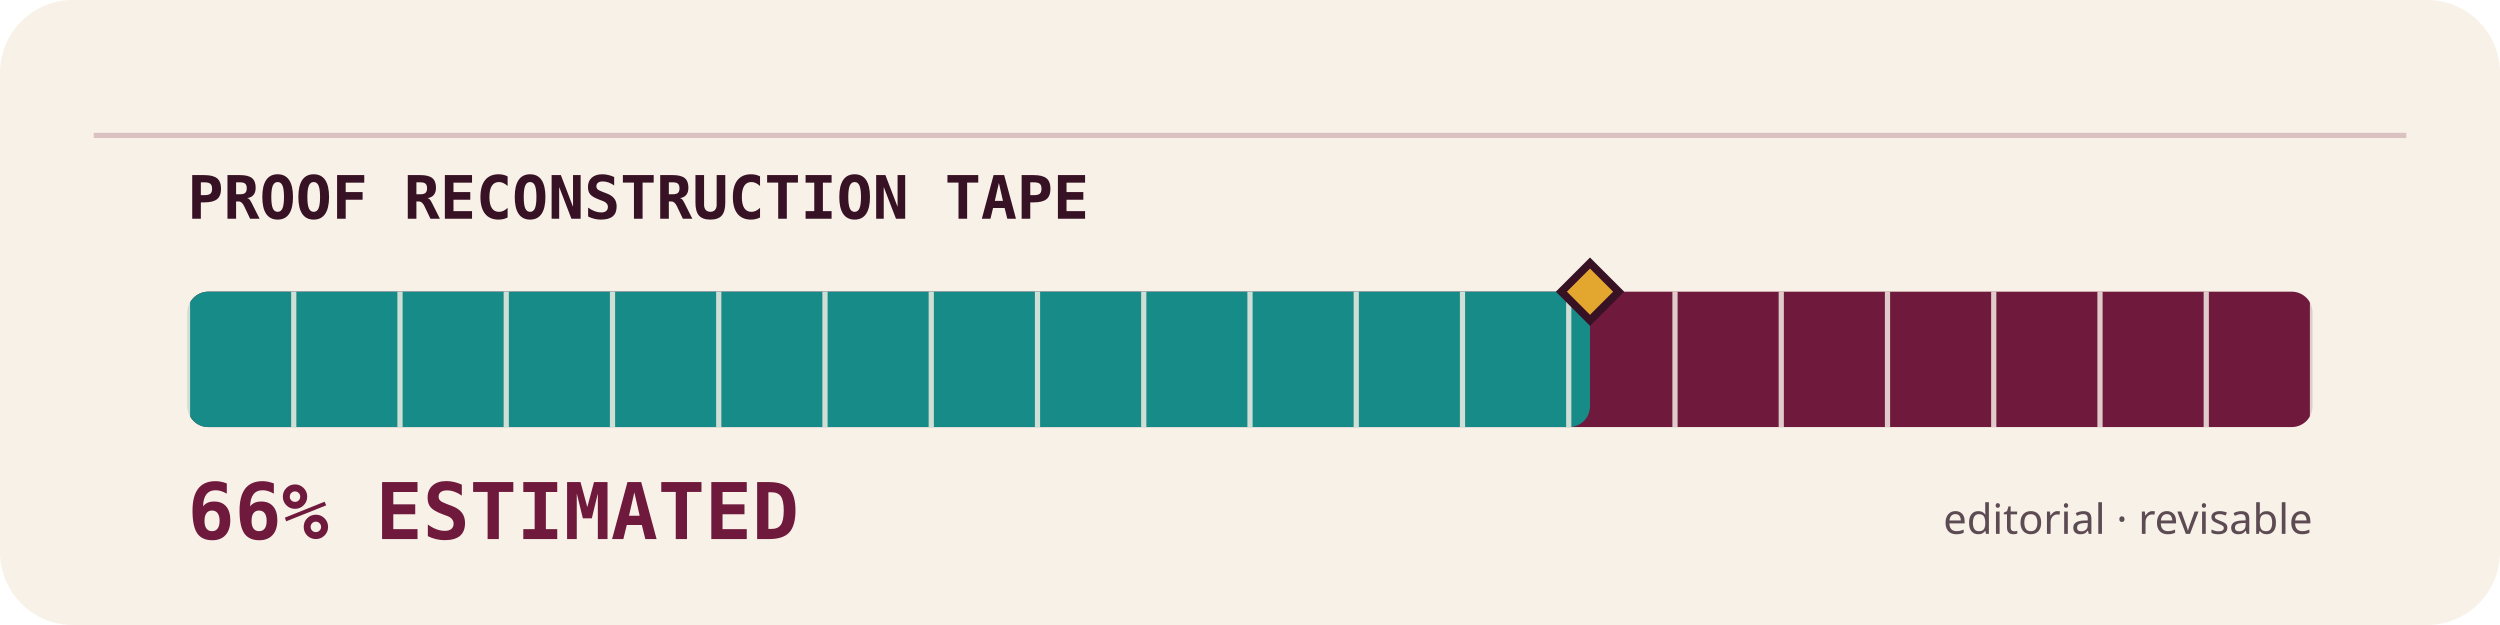
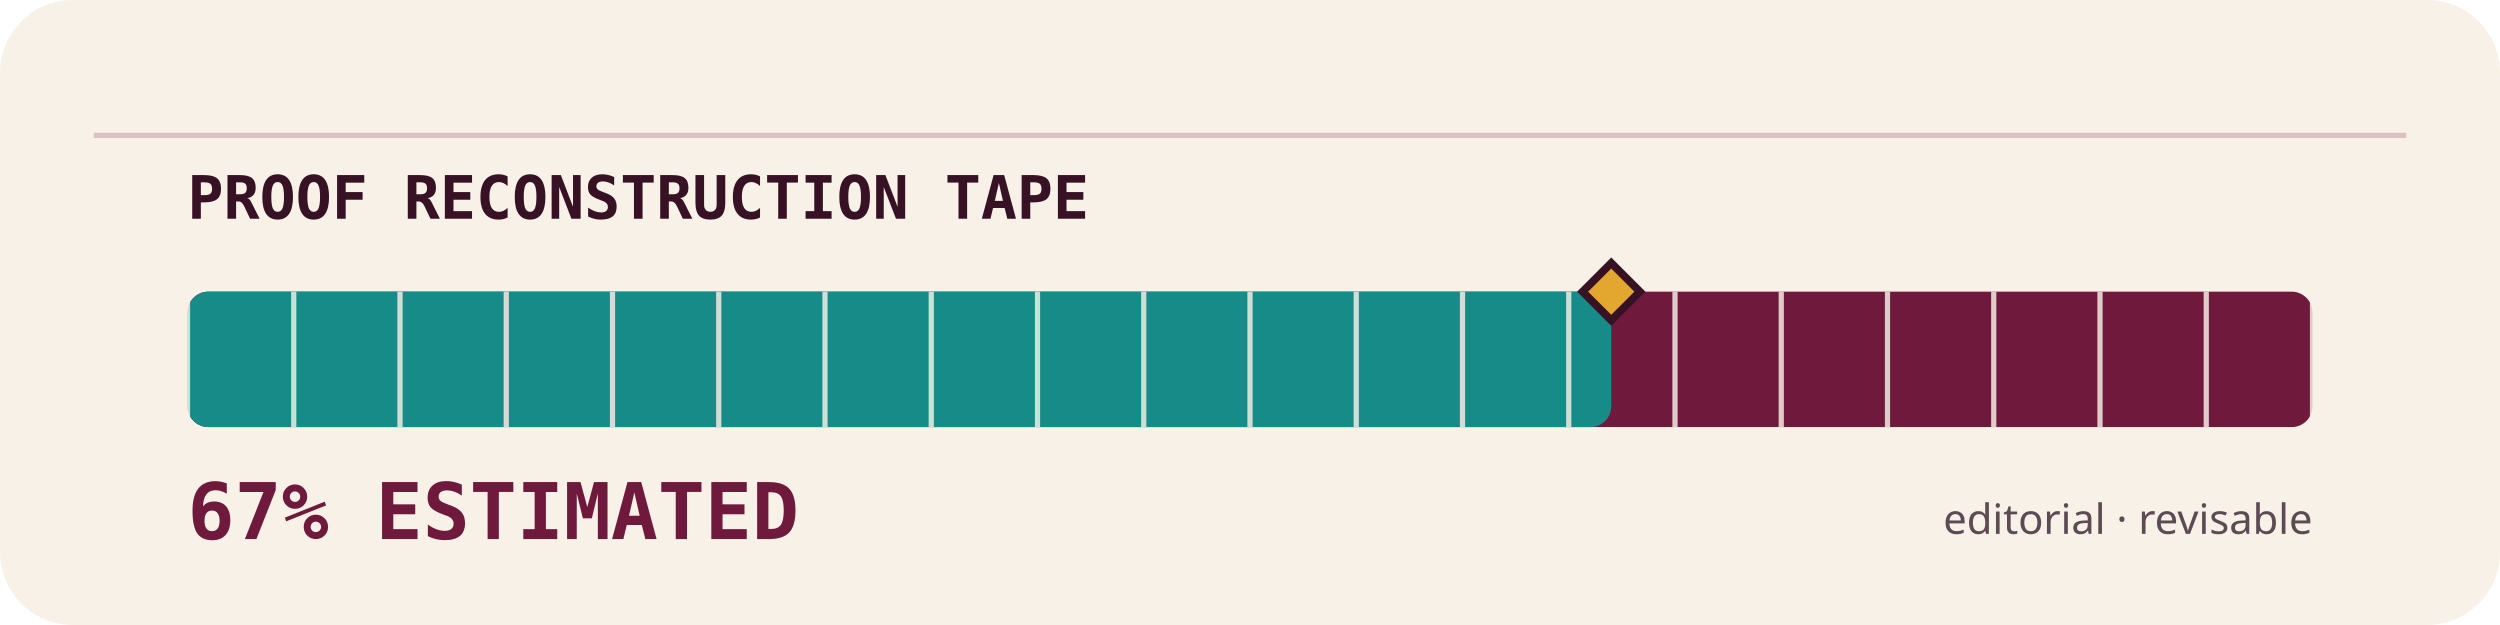
<svg xmlns="http://www.w3.org/2000/svg" viewBox="0 0 960 240" width="960" height="240" role="img" aria-labelledby="proof-progress-title proof-progress-desc">
  <rect width="960" height="240" rx="28" fill="#f8f1e8" />
  <path d="M36 52h888" stroke="#6f193c" stroke-width="2" opacity="0.22" />
  <text x="72" y="84" fill="#371124" font-family="ui-monospace, SFMono-Regular, Menlo, Consolas, monospace" font-size="23" font-weight="700">PROOF RECONSTRUCTION TAPE</text>
  <rect x="72" y="112" width="816" height="52" rx="8" fill="#6f193c" />
-   <rect x="72" y="112" width="538.56" height="52" rx="8" fill="#168b87" />
+   <rect x="72" y="112" width="546.72" height="52" rx="8" fill="#168b87" />
  <path d="M72 112v52" stroke="#f8f1e8" stroke-width="2" opacity="0.82" />
  <path d="M112.8 112v52" stroke="#f8f1e8" stroke-width="2" opacity="0.82" />
  <path d="M153.6 112v52" stroke="#f8f1e8" stroke-width="2" opacity="0.82" />
  <path d="M194.4 112v52" stroke="#f8f1e8" stroke-width="2" opacity="0.82" />
  <path d="M235.2 112v52" stroke="#f8f1e8" stroke-width="2" opacity="0.82" />
  <path d="M276 112v52" stroke="#f8f1e8" stroke-width="2" opacity="0.82" />
  <path d="M316.8 112v52" stroke="#f8f1e8" stroke-width="2" opacity="0.82" />
  <path d="M357.6 112v52" stroke="#f8f1e8" stroke-width="2" opacity="0.82" />
  <path d="M398.4 112v52" stroke="#f8f1e8" stroke-width="2" opacity="0.82" />
  <path d="M439.2 112v52" stroke="#f8f1e8" stroke-width="2" opacity="0.82" />
  <path d="M480 112v52" stroke="#f8f1e8" stroke-width="2" opacity="0.82" />
  <path d="M520.8 112v52" stroke="#f8f1e8" stroke-width="2" opacity="0.82" />
  <path d="M561.6 112v52" stroke="#f8f1e8" stroke-width="2" opacity="0.82" />
  <path d="M602.4 112v52" stroke="#f8f1e8" stroke-width="2" opacity="0.82" />
  <path d="M643.2 112v52" stroke="#f8f1e8" stroke-width="2" opacity="0.82" />
  <path d="M684 112v52" stroke="#f8f1e8" stroke-width="2" opacity="0.82" />
  <path d="M724.8 112v52" stroke="#f8f1e8" stroke-width="2" opacity="0.82" />
  <path d="M765.6 112v52" stroke="#f8f1e8" stroke-width="2" opacity="0.82" />
  <path d="M806.4 112v52" stroke="#f8f1e8" stroke-width="2" opacity="0.82" />
  <path d="M847.2 112v52" stroke="#f8f1e8" stroke-width="2" opacity="0.82" />
  <path d="M888 112v52" stroke="#f8f1e8" stroke-width="2" opacity="0.82" />
-   <path d="M610.56 101l11 11-11 11-11-11z" fill="#e3a72f" stroke="#371124" stroke-width="3" />
-   <text x="72" y="207" fill="#6f193c" font-family="ui-monospace, SFMono-Regular, Menlo, Consolas, monospace" font-size="30" font-weight="800">66% ESTIMATED</text>
+   <path d="M618.72 101l11 11-11 11-11-11z" fill="#e3a72f" stroke="#371124" stroke-width="3" />
+   <text x="72" y="207" fill="#6f193c" font-family="ui-monospace, SFMono-Regular, Menlo, Consolas, monospace" font-size="30" font-weight="800">67% ESTIMATED</text>
  <text x="888" y="205" text-anchor="end" fill="#5d4b54" font-family="system-ui, sans-serif" font-size="16">editorial · revisable</text>
</svg>
